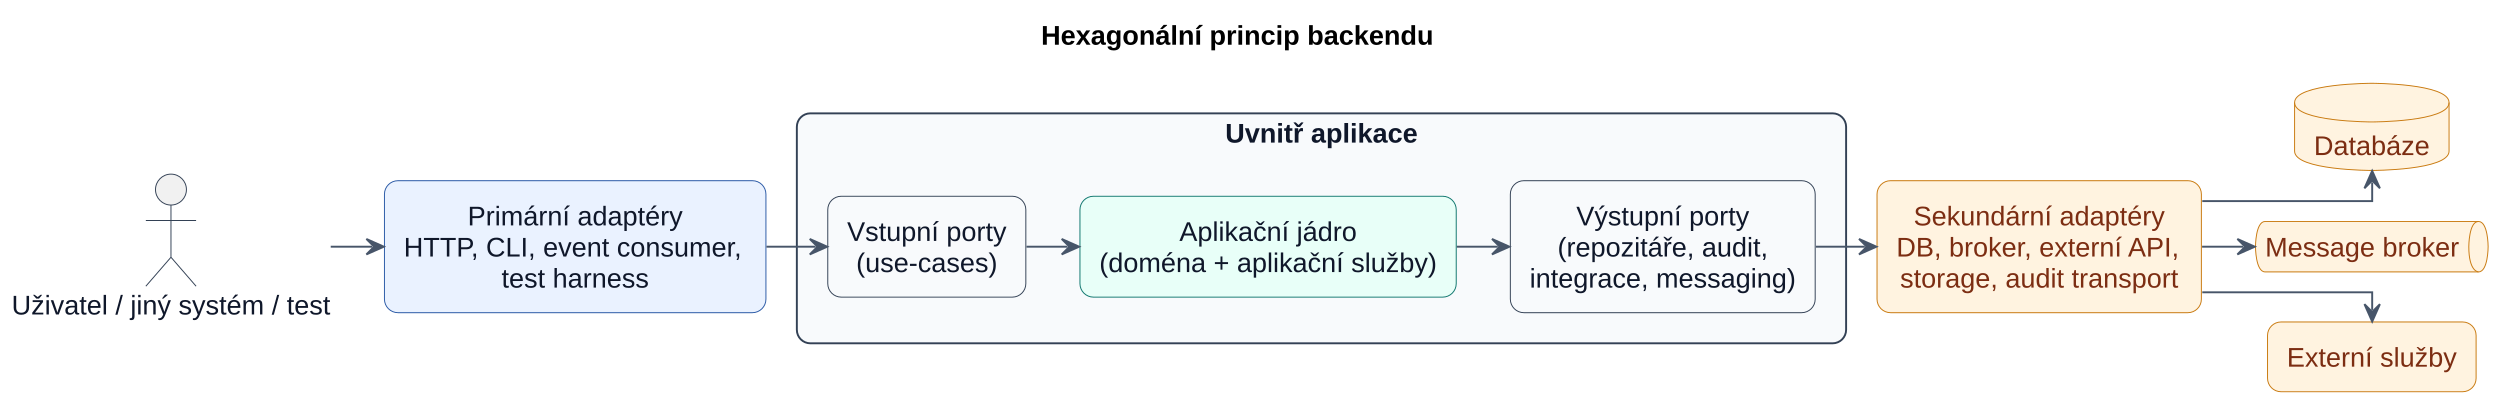
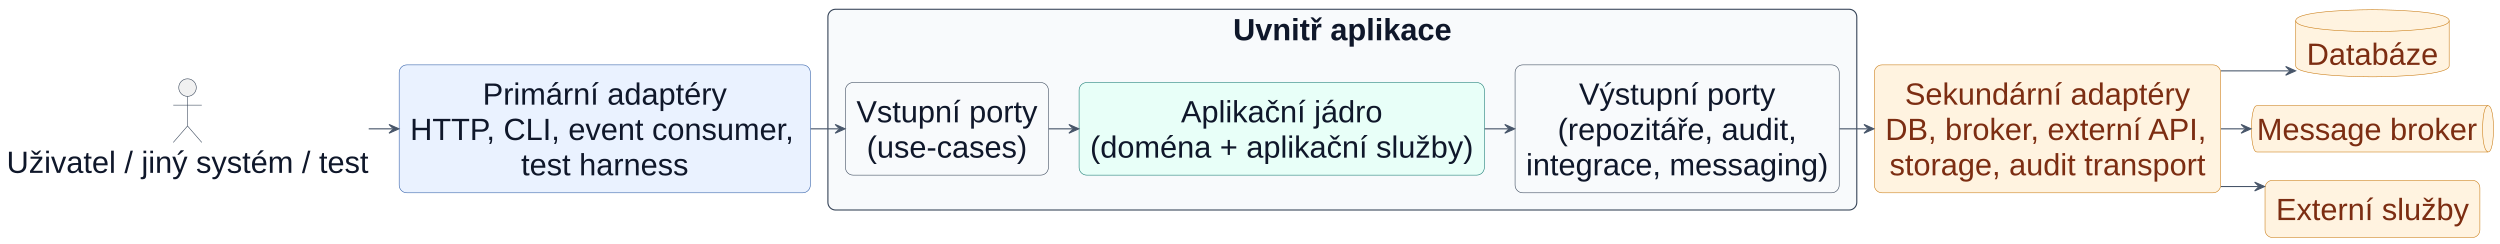
- <svg xmlns="http://www.w3.org/2000/svg" contentStyleType="text/css" data-diagram-type="DESCRIPTION" height="346.667px" preserveAspectRatio="none" style="width:2156px;height:346px;" version="1.1" viewBox="0 0 2156 346" width="2156.667px" zoomAndPan="magnify">
+ <svg xmlns="http://www.w3.org/2000/svg" contentStyleType="text/css" data-diagram-type="DESCRIPTION" height="370px" preserveAspectRatio="none" style="width:3798px;height:370px;" version="1.1" viewBox="0 0 3798 370" width="3798.333px" zoomAndPan="magnify">
  <defs />
  <g>
-     <g class="title" data-source-line="56">
-       <text fill="#000000" font-family="Arial" font-size="23.333" font-weight="bold" lengthAdjust="spacing" textLength="338.402" x="897.848" y="38.553">Hexagonální princip backendu</text>
-     </g>
    <g class="cluster" data-qualified-name="Uvnit. aplikace" data-source-line="61" id="ent0004">
-       <rect fill="#F8FAFC" height="198.333" rx="11.667" ry="11.667" style="stroke:#334155;stroke-width:1.667;" width="904.883" x="687.2" y="97.748" />
-       <text fill="#0F172A" font-family="Arial" font-size="23.333" font-weight="bold" lengthAdjust="spacing" textLength="165.999" x="1056.642" y="122.967">Uvnitř aplikace</text>
+       <rect fill="#F8FAFC" height="305" rx="11.667" ry="11.667" style="stroke:#334155;stroke-width:1.667;" width="1563.083" x="1257.75" y="14.056" />
+       <text fill="#0F172A" font-family="Arial" font-size="46.667" font-weight="bold" lengthAdjust="spacing" textLength="331.999" x="1873.292" y="61.162">Uvnitř aplikace</text>
    </g>
    <g class="entity" data-qualified-name="Uvnit. aplikace.INPORTS" data-source-line="62" id="ent0005">
-       <rect fill="#F8FAFC" height="86.995" rx="11.667" ry="11.667" style="stroke:#334155;stroke-width:0.833;" width="170.815" x="713.867" y="169.248" />
-       <text fill="#0F172A" font-family="Arial" font-size="23.333" lengthAdjust="spacing" textLength="137.482" x="730.533" y="207.801">Vstupní porty</text>
-       <text fill="#0F172A" font-family="Arial" font-size="23.333" lengthAdjust="spacing" textLength="121.885" x="738.332" y="234.632">(use-cases)</text>
+       <rect fill="#F8FAFC" height="140.658" rx="11.667" ry="11.667" style="stroke:#334155;stroke-width:0.833;" width="308.298" x="1284.417" y="125.389" />
+       <text fill="#0F172A" font-family="Arial" font-size="46.667" lengthAdjust="spacing" textLength="274.964" x="1301.083" y="185.829">Vstupní porty</text>
+       <text fill="#0F172A" font-family="Arial" font-size="46.667" lengthAdjust="spacing" textLength="243.769" x="1316.681" y="239.491">(use-cases)</text>
    </g>
    <g class="entity" data-qualified-name="Uvnit. aplikace.CORE" data-source-line="63" id="ent0006">
-       <rect fill="#E8FFF8" height="86.995" rx="11.667" ry="11.667" style="stroke:#0F766E;stroke-width:0.833;" width="324.499" x="931.35" y="169.248" />
-       <text fill="#0F172A" font-family="Arial" font-size="23.333" lengthAdjust="spacing" textLength="153.045" x="1017.077" y="207.801">Aplikační jádro</text>
-       <text fill="#0F172A" font-family="Arial" font-size="23.333" lengthAdjust="spacing" textLength="291.165" x="948.017" y="234.632">(doména + aplikační služby)</text>
+       <rect fill="#E8FFF8" height="140.658" rx="11.667" ry="11.667" style="stroke:#0F766E;stroke-width:0.833;" width="615.664" x="1639.367" y="125.389" />
+       <text fill="#0F172A" font-family="Arial" font-size="46.667" lengthAdjust="spacing" textLength="306.091" x="1794.153" y="185.829">Aplikační jádro</text>
+       <text fill="#0F172A" font-family="Arial" font-size="46.667" lengthAdjust="spacing" textLength="582.331" x="1656.033" y="239.491">(doména + aplikační služby)</text>
    </g>
    <g class="entity" data-qualified-name="Uvnit. aplikace.OUTPORTS" data-source-line="64" id="ent0007">
-       <rect fill="#F8FAFC" height="113.826" rx="11.667" ry="11.667" style="stroke:#334155;stroke-width:0.833;" width="262.896" x="1302.517" y="155.831" />
-       <text fill="#0F172A" font-family="Arial" font-size="23.333" lengthAdjust="spacing" textLength="149.149" x="1359.39" y="194.384">Výstupní porty</text>
-       <text fill="#0F172A" font-family="Arial" font-size="23.333" lengthAdjust="spacing" textLength="181.574" x="1343.178" y="221.215">(repozitáře, audit,</text>
-       <text fill="#0F172A" font-family="Arial" font-size="23.333" lengthAdjust="spacing" textLength="229.562" x="1319.183" y="248.046">integrace, messaging)</text>
+       <rect fill="#F8FAFC" height="194.32" rx="11.667" ry="11.667" style="stroke:#334155;stroke-width:0.833;" width="492.458" x="2301.7" y="98.573" />
+       <text fill="#0F172A" font-family="Arial" font-size="46.667" lengthAdjust="spacing" textLength="298.298" x="2398.78" y="159.012">Výstupní porty</text>
+       <text fill="#0F172A" font-family="Arial" font-size="46.667" lengthAdjust="spacing" textLength="363.148" x="2366.355" y="212.674">(repozitáře, audit,</text>
+       <text fill="#0F172A" font-family="Arial" font-size="46.667" lengthAdjust="spacing" textLength="459.124" x="2318.367" y="266.336">integrace, messaging)</text>
    </g>
    <g class="entity" data-qualified-name="ACTOR" data-source-line="58" id="ent0002">
-       <ellipse cx="147.442" cy="163.498" fill="#F1F1F1" rx="13.333" ry="13.333" style="stroke:#334155;stroke-width:0.833;" />
-       <path d="M147.442,176.831 L147.442,221.831 M125.776,190.164 L169.109,190.164 M147.442,221.831 L125.776,246.831 M147.442,221.831 L169.109,246.831" fill="none" style="stroke:#334155;stroke-width:0.833;" />
-       <text fill="#0F172A" font-family="Arial" font-size="23.333" lengthAdjust="spacing" textLength="274.884" x="10" y="271.217">Uživatel / jiný systém / test</text>
+       <ellipse cx="284.884" cy="133.056" fill="#F1F1F1" rx="13.333" ry="13.333" style="stroke:#334155;stroke-width:0.833;" />
+       <path d="M284.884,146.389 L284.884,191.389 M263.218,159.723 L306.551,159.723 M284.884,191.389 L263.218,216.389 M284.884,191.389 L306.551,216.389" fill="none" style="stroke:#334155;stroke-width:0.833;" />
+       <text fill="#0F172A" font-family="Arial" font-size="46.667" lengthAdjust="spacing" textLength="549.769" x="10" y="262.662">Uživatel / jiný systém / test</text>
    </g>
    <g class="entity" data-qualified-name="PRIMARY" data-source-line="59" id="ent0003">
-       <rect fill="#EAF2FF" height="113.826" rx="11.667" ry="11.667" style="stroke:#2B5AA6;stroke-width:0.833;" width="328.988" x="331.55" y="155.831" />
-       <text fill="#0F172A" font-family="Arial" font-size="23.333" lengthAdjust="spacing" textLength="185.448" x="403.32" y="194.384">Primární adaptéry</text>
-       <text fill="#0F172A" font-family="Arial" font-size="23.333" lengthAdjust="spacing" textLength="295.654" x="348.217" y="221.215">HTTP, CLI, event consumer,</text>
-       <text fill="#0F172A" font-family="Arial" font-size="23.333" lengthAdjust="spacing" textLength="127.103" x="432.492" y="248.046">test harness</text>
+       <rect fill="#EAF2FF" height="194.32" rx="11.667" ry="11.667" style="stroke:#2B5AA6;stroke-width:0.833;" width="624.642" x="606.433" y="98.573" />
+       <text fill="#0F172A" font-family="Arial" font-size="46.667" lengthAdjust="spacing" textLength="370.895" x="733.307" y="159.012">Primární adaptéry</text>
+       <text fill="#0F172A" font-family="Arial" font-size="46.667" lengthAdjust="spacing" textLength="591.309" x="623.1" y="212.674">HTTP, CLI, event consumer,</text>
+       <text fill="#0F172A" font-family="Arial" font-size="46.667" lengthAdjust="spacing" textLength="254.206" x="791.651" y="266.336">test harness</text>
    </g>
    <g class="entity" data-qualified-name="SECONDARY" data-source-line="67" id="ent0008">
-       <rect fill="#FFF3E0" height="113.826" rx="11.667" ry="11.667" style="stroke:#C97A10;stroke-width:0.833;" width="279.723" x="1618.75" y="155.831" />
-       <text fill="#7C2D12" font-family="Arial" font-size="23.333" lengthAdjust="spacing" textLength="216.631" x="1650.296" y="194.384">Sekundární adaptéry</text>
-       <text fill="#7C2D12" font-family="Arial" font-size="23.333" lengthAdjust="spacing" textLength="246.39" x="1635.417" y="221.215">DB, broker, externí API,</text>
-       <text fill="#7C2D12" font-family="Arial" font-size="23.333" lengthAdjust="spacing" textLength="239.953" x="1638.635" y="248.046">storage, audit transport</text>
+       <rect fill="#FFF3E0" height="194.32" rx="11.667" ry="11.667" style="stroke:#C97A10;stroke-width:0.833;" width="526.113" x="2847.5" y="98.573" />
+       <text fill="#7C2D12" font-family="Arial" font-size="46.667" lengthAdjust="spacing" textLength="433.262" x="2893.926" y="159.012">Sekundární adaptéry</text>
+       <text fill="#7C2D12" font-family="Arial" font-size="46.667" lengthAdjust="spacing" textLength="492.78" x="2864.167" y="212.674">DB, broker, externí API,</text>
+       <text fill="#7C2D12" font-family="Arial" font-size="46.667" lengthAdjust="spacing" textLength="479.906" x="2870.604" y="266.336">storage, audit transport</text>
    </g>
    <g class="entity" data-qualified-name="DB" data-source-line="68" id="ent0009">
-       <path d="M1978.85,88.498 C1978.85,71.831 2045.459,71.831 2045.459,71.831 C2045.459,71.831 2112.068,71.831 2112.068,88.498 L2112.068,130.329 C2112.068,146.995 2045.459,146.995 2045.459,146.995 C2045.459,146.995 1978.85,146.995 1978.85,130.329 L1978.85,88.498" fill="#FFF3E0" style="stroke:#C97A10;stroke-width:0.833;" />
-       <path d="M1978.85,88.498 C1978.85,105.164 2045.459,105.164 2045.459,105.164 C2045.459,105.164 2112.068,105.164 2112.068,88.498" fill="none" style="stroke:#C97A10;stroke-width:0.833;" />
-       <text fill="#7C2D12" font-family="Arial" font-size="23.333" lengthAdjust="spacing" textLength="99.884" x="1995.517" y="133.717">Databáze</text>
+       <path d="M3487.683,31.389 C3487.683,14.723 3604.234,14.723 3604.234,14.723 C3604.234,14.723 3720.785,14.723 3720.785,31.389 L3720.785,100.051 C3720.785,116.718 3604.234,116.718 3604.234,116.718 C3604.234,116.718 3487.683,116.718 3487.683,100.051 L3487.683,31.389" fill="#FFF3E0" style="stroke:#C97A10;stroke-width:0.833;" />
+       <path d="M3487.683,31.389 C3487.683,48.056 3604.234,48.056 3604.234,48.056 C3604.234,48.056 3720.785,48.056 3720.785,31.389" fill="none" style="stroke:#C97A10;stroke-width:0.833;" />
+       <text fill="#7C2D12" font-family="Arial" font-size="46.667" lengthAdjust="spacing" textLength="199.769" x="3504.35" y="98.495">Databáze</text>
    </g>
    <g class="entity" data-qualified-name="MQ" data-source-line="69" id="ent0010">
-       <path d="M1953.467,190.998 L2137.432,190.998 C2145.765,190.998 2145.765,212.747 2145.765,212.747 C2145.765,212.747 2145.765,234.495 2137.432,234.495 L1953.467,234.495 C1945.133,234.495 1945.133,212.747 1945.133,212.747 C1945.133,212.747 1945.133,190.998 1953.467,190.998" fill="#FFF3E0" style="stroke:#C97A10;stroke-width:0.833;" />
-       <path d="M2137.432,190.998 C2129.098,190.998 2129.098,212.747 2129.098,212.747 C2129.098,234.495 2137.432,234.495 2137.432,234.495" fill="none" style="stroke:#C97A10;stroke-width:0.833;" />
-       <text fill="#7C2D12" font-family="Arial" font-size="23.333" lengthAdjust="spacing" textLength="167.298" x="1953.467" y="221.217">Message broker</text>
+       <path d="M3428.617,160.556 L3779.88,160.556 C3788.213,160.556 3788.213,195.72 3788.213,195.72 C3788.213,195.72 3788.213,230.885 3779.88,230.885 L3428.617,230.885 C3420.283,230.885 3420.283,195.72 3420.283,195.72 C3420.283,195.72 3420.283,160.556 3428.617,160.556" fill="#FFF3E0" style="stroke:#C97A10;stroke-width:0.833;" />
+       <path d="M3779.88,160.556 C3771.546,160.556 3771.546,195.72 3771.546,195.72 C3771.546,230.885 3779.88,230.885 3779.88,230.885" fill="none" style="stroke:#C97A10;stroke-width:0.833;" />
+       <text fill="#7C2D12" font-family="Arial" font-size="46.667" lengthAdjust="spacing" textLength="334.596" x="3428.617" y="212.662">Message broker</text>
    </g>
    <g class="entity" data-qualified-name="EXT" data-source-line="70" id="ent0011">
-       <rect fill="#FFF3E0" height="60.164" rx="11.667" ry="11.667" style="stroke:#C97A10;stroke-width:0.833;" width="179.873" x="1955.517" y="277.664" />
-       <text fill="#7C2D12" font-family="Arial" font-size="23.333" lengthAdjust="spacing" textLength="146.54" x="1972.183" y="316.217">Externí služby</text>
+       <rect fill="#FFF3E0" height="86.995" rx="11.667" ry="11.667" style="stroke:#C97A10;stroke-width:0.833;" width="326.413" x="3441.033" y="273.889" />
+       <text fill="#7C2D12" font-family="Arial" font-size="46.667" lengthAdjust="spacing" textLength="293.079" x="3457.7" y="334.329">Externí služby</text>
    </g>
    <g class="link" data-entity-1="ent0002" data-entity-2="ent0003" data-link-type="dependency" data-source-line="72" id="lnk12">
-       <path d="M285.217,212.748 C300.25,212.748 305.667,212.748 320.983,212.748" fill="none" id="ACTOR-to-PRIMARY" style="stroke:#475569;stroke-width:1.667;" />
-       <polygon fill="#475569" points="330.983,212.748,315.983,206.081,322.65,212.748,315.983,219.414,330.983,212.748" style="stroke:#475569;stroke-width:1.667;" />
+       <path d="M560.15,195.723 C575.35,195.723 580.683,195.723 596,195.723" fill="none" id="ACTOR-to-PRIMARY" style="stroke:#475569;stroke-width:1.667;" />
+       <polygon fill="#475569" points="606,195.723,591,189.056,597.667,195.723,591,202.389,606,195.723" style="stroke:#475569;stroke-width:1.667;" />
    </g>
    <g class="link" data-entity-1="ent0003" data-entity-2="ent0005" data-link-type="dependency" data-source-line="73" id="lnk13">
-       <path d="M660.967,212.748 C679.033,212.748 686.833,212.748 703.35,212.748" fill="none" id="PRIMARY-to-INPORTS" style="stroke:#475569;stroke-width:1.667;" />
-       <polygon fill="#475569" points="713.35,212.748,698.35,206.081,705.017,212.748,698.35,219.414,713.35,212.748" style="stroke:#475569;stroke-width:1.667;" />
+       <path d="M1231.633,195.723 C1249.467,195.723 1256.967,195.723 1273.767,195.723" fill="none" id="PRIMARY-to-INPORTS" style="stroke:#475569;stroke-width:1.667;" />
+       <polygon fill="#475569" points="1283.767,195.723,1268.767,189.056,1275.433,195.723,1268.767,202.389,1283.767,195.723" style="stroke:#475569;stroke-width:1.667;" />
    </g>
    <g class="link" data-entity-1="ent0005" data-entity-2="ent0006" data-link-type="dependency" data-source-line="74" id="lnk14">
-       <path d="M885.2,212.748 C899.617,212.748 905,212.748 920.617,212.748" fill="none" id="INPORTS-to-CORE" style="stroke:#475569;stroke-width:1.667;" />
-       <polygon fill="#475569" points="930.617,212.748,915.617,206.081,922.283,212.748,915.617,219.414,930.617,212.748" style="stroke:#475569;stroke-width:1.667;" />
+       <path d="M1593.25,195.723 C1608,195.723 1613.3,195.723 1628.867,195.723" fill="none" id="INPORTS-to-CORE" style="stroke:#475569;stroke-width:1.667;" />
+       <polygon fill="#475569" points="1638.867,195.723,1623.867,189.056,1630.533,195.723,1623.867,202.389,1638.867,195.723" style="stroke:#475569;stroke-width:1.667;" />
    </g>
    <g class="link" data-entity-1="ent0006" data-entity-2="ent0007" data-link-type="dependency" data-source-line="75" id="lnk15">
-       <path d="M1256.317,212.748 C1271.517,212.748 1276.817,212.748 1291.7,212.748" fill="none" id="CORE-to-OUTPORTS" style="stroke:#475569;stroke-width:1.667;" />
-       <polygon fill="#475569" points="1301.7,212.748,1286.7,206.081,1293.367,212.748,1286.7,219.414,1301.7,212.748" style="stroke:#475569;stroke-width:1.667;" />
+       <path d="M2255.483,195.723 C2270.75,195.723 2276,195.723 2291.05,195.723" fill="none" id="CORE-to-OUTPORTS" style="stroke:#475569;stroke-width:1.667;" />
+       <polygon fill="#475569" points="2301.05,195.723,2286.05,189.056,2292.717,195.723,2286.05,202.389,2301.05,195.723" style="stroke:#475569;stroke-width:1.667;" />
    </g>
    <g class="link" data-entity-1="ent0007" data-entity-2="ent0008" data-link-type="dependency" data-source-line="76" id="lnk16">
-       <path d="M1566.017,212.748 C1583.217,212.748 1590.883,212.748 1608.217,212.748" fill="none" id="OUTPORTS-to-SECONDARY" style="stroke:#475569;stroke-width:1.667;" />
-       <polygon fill="#475569" points="1618.217,212.748,1603.217,206.081,1609.883,212.748,1603.217,219.414,1618.217,212.748" style="stroke:#475569;stroke-width:1.667;" />
+       <path d="M2794.7,195.723 C2811.983,195.723 2819.433,195.723 2836.783,195.723" fill="none" id="OUTPORTS-to-SECONDARY" style="stroke:#475569;stroke-width:1.667;" />
+       <polygon fill="#475569" points="2846.783,195.723,2831.783,189.056,2838.45,195.723,2831.783,202.389,2846.783,195.723" style="stroke:#475569;stroke-width:1.667;" />
    </g>
    <g class="link" data-entity-1="ent0008" data-entity-2="ent0009" data-link-type="dependency" data-source-line="77" id="lnk17">
-       <path d="M1899.25,173.414 C1972,173.414 2045.767,173.414 2045.767,173.414 C2045.767,173.414 2045.767,171.164 2045.767,157.381" fill="none" id="SECONDARY-to-DB" style="stroke:#475569;stroke-width:1.667;" />
-       <polygon fill="#475569" points="2045.767,147.381,2039.1,162.381,2045.767,155.714,2052.433,162.381,2045.767,147.381" style="stroke:#475569;stroke-width:1.667;" />
+       <path d="M3374.017,107.639 C3413.767,107.639 3442.933,107.639 3477.383,107.639" fill="none" id="SECONDARY-to-DB" style="stroke:#475569;stroke-width:1.667;" />
+       <polygon fill="#475569" points="3487.383,107.639,3472.383,100.973,3479.05,107.639,3472.383,114.306,3487.383,107.639" style="stroke:#475569;stroke-width:1.667;" />
    </g>
    <g class="link" data-entity-1="ent0008" data-entity-2="ent0010" data-link-type="dependency" data-source-line="78" id="lnk18">
-       <path d="M1899.083,212.748 C1914.417,212.748 1919.8,212.748 1934.517,212.748" fill="none" id="SECONDARY-to-MQ" style="stroke:#475569;stroke-width:1.667;" />
-       <polygon fill="#475569" points="1944.517,212.748,1929.517,206.081,1936.183,212.748,1929.517,219.414,1944.517,212.748" style="stroke:#475569;stroke-width:1.667;" />
+       <path d="M3374.017,195.723 C3389.417,195.723 3394.717,195.723 3409.7,195.723" fill="none" id="SECONDARY-to-MQ" style="stroke:#475569;stroke-width:1.667;" />
+       <polygon fill="#475569" points="3419.7,195.723,3404.7,189.056,3411.367,195.723,3404.7,202.389,3419.7,195.723" style="stroke:#475569;stroke-width:1.667;" />
    </g>
    <g class="link" data-entity-1="ent0008" data-entity-2="ent0011" data-link-type="dependency" data-source-line="79" id="lnk19">
-       <path d="M1899.25,252.081 C1972,252.081 2045.767,252.081 2045.767,252.081 C2045.767,252.081 2045.767,254.314 2045.767,267.314" fill="none" id="SECONDARY-to-EXT" style="stroke:#475569;stroke-width:1.667;" />
-       <polygon fill="#475569" points="2045.767,277.314,2052.433,262.314,2045.767,268.981,2039.1,262.314,2045.767,277.314" style="stroke:#475569;stroke-width:1.667;" />
+       <path d="M3374.017,283.389 C3396.533,283.389 3408.867,283.389 3430.267,283.389" fill="none" id="SECONDARY-to-EXT" style="stroke:#475569;stroke-width:1.667;" />
+       <polygon fill="#475569" points="3440.267,283.389,3425.267,276.723,3431.933,283.389,3425.267,290.056,3440.267,283.389" style="stroke:#475569;stroke-width:1.667;" />
    </g>
  </g>
</svg>
